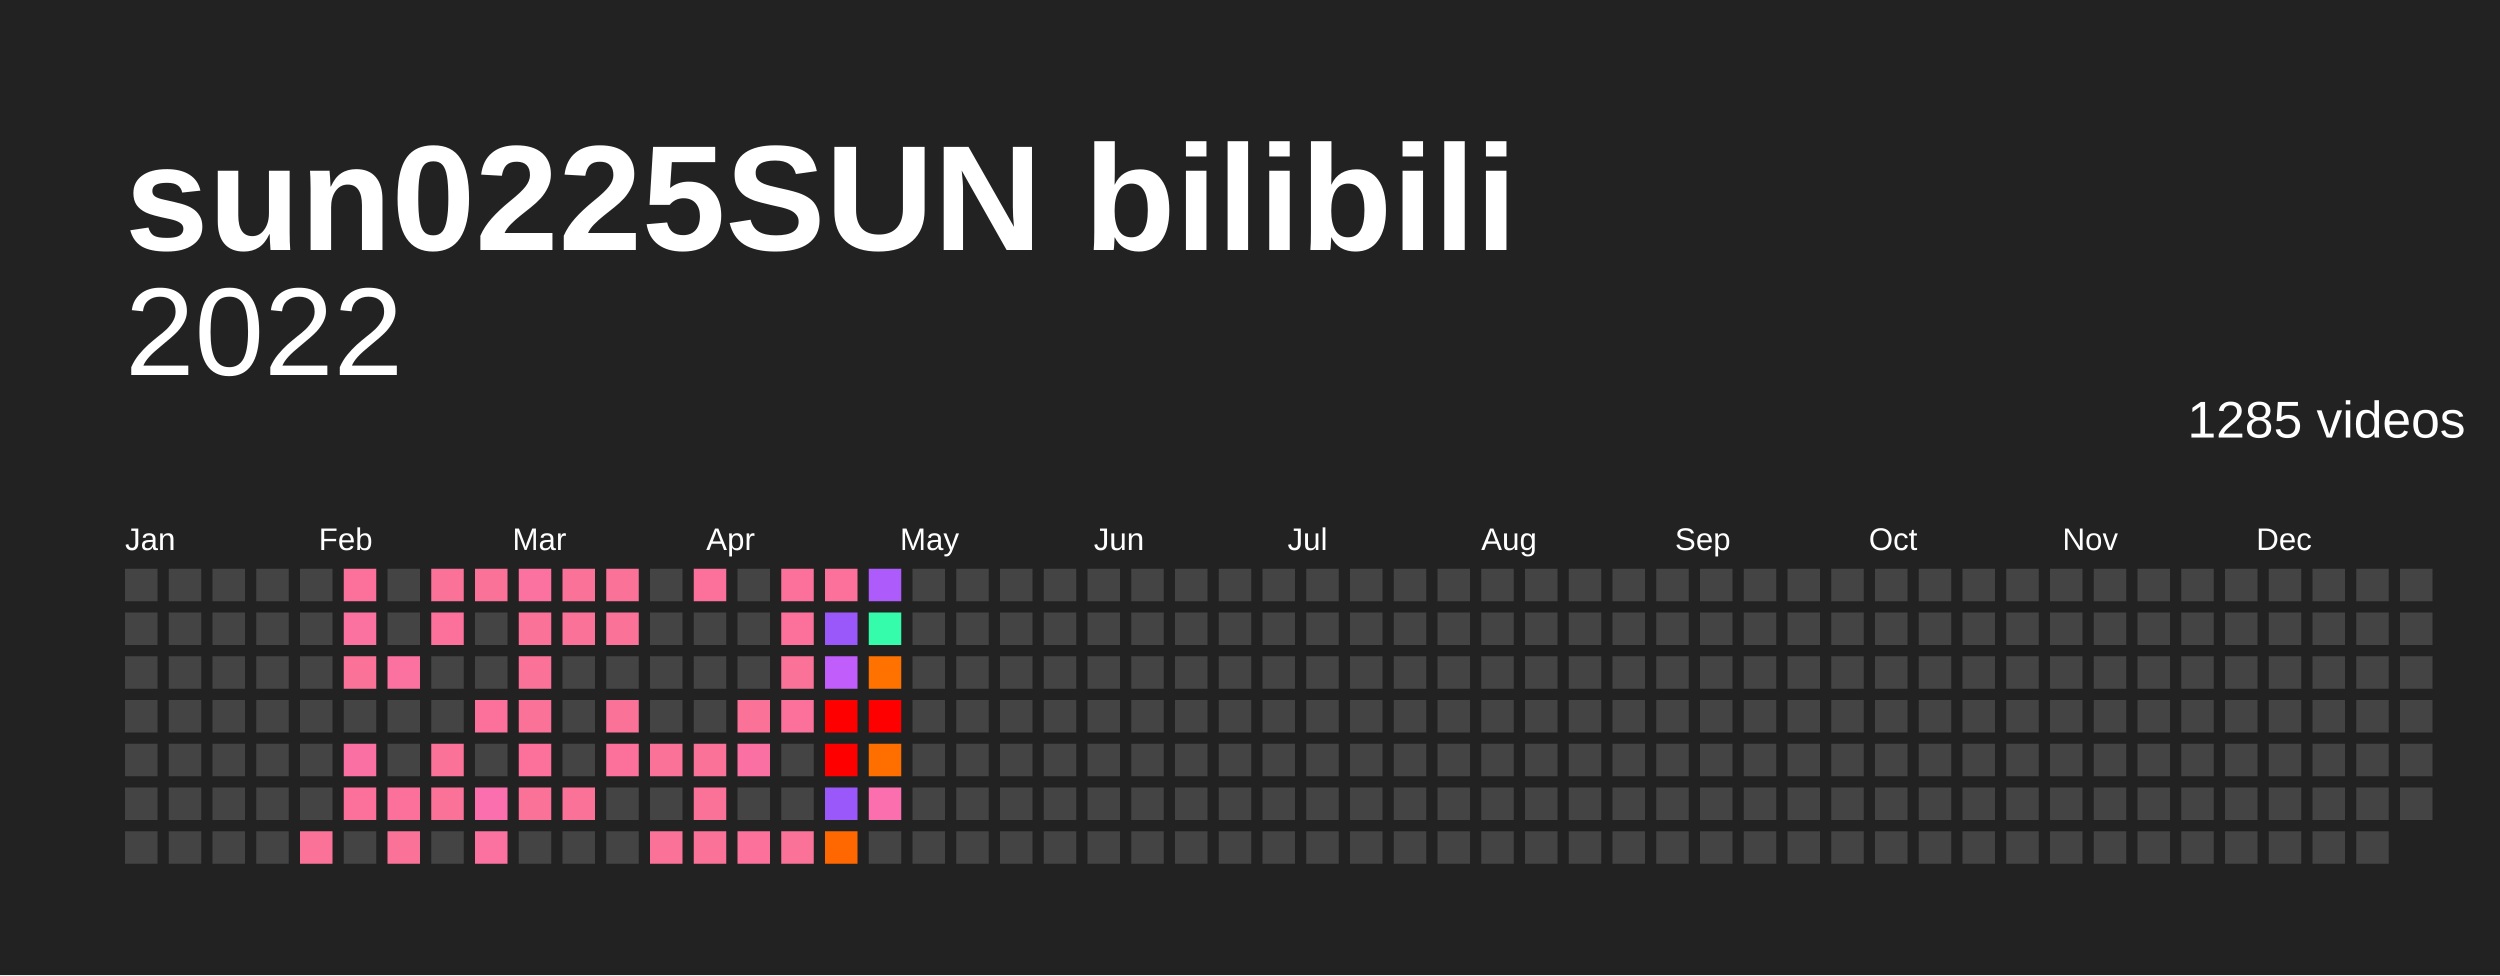
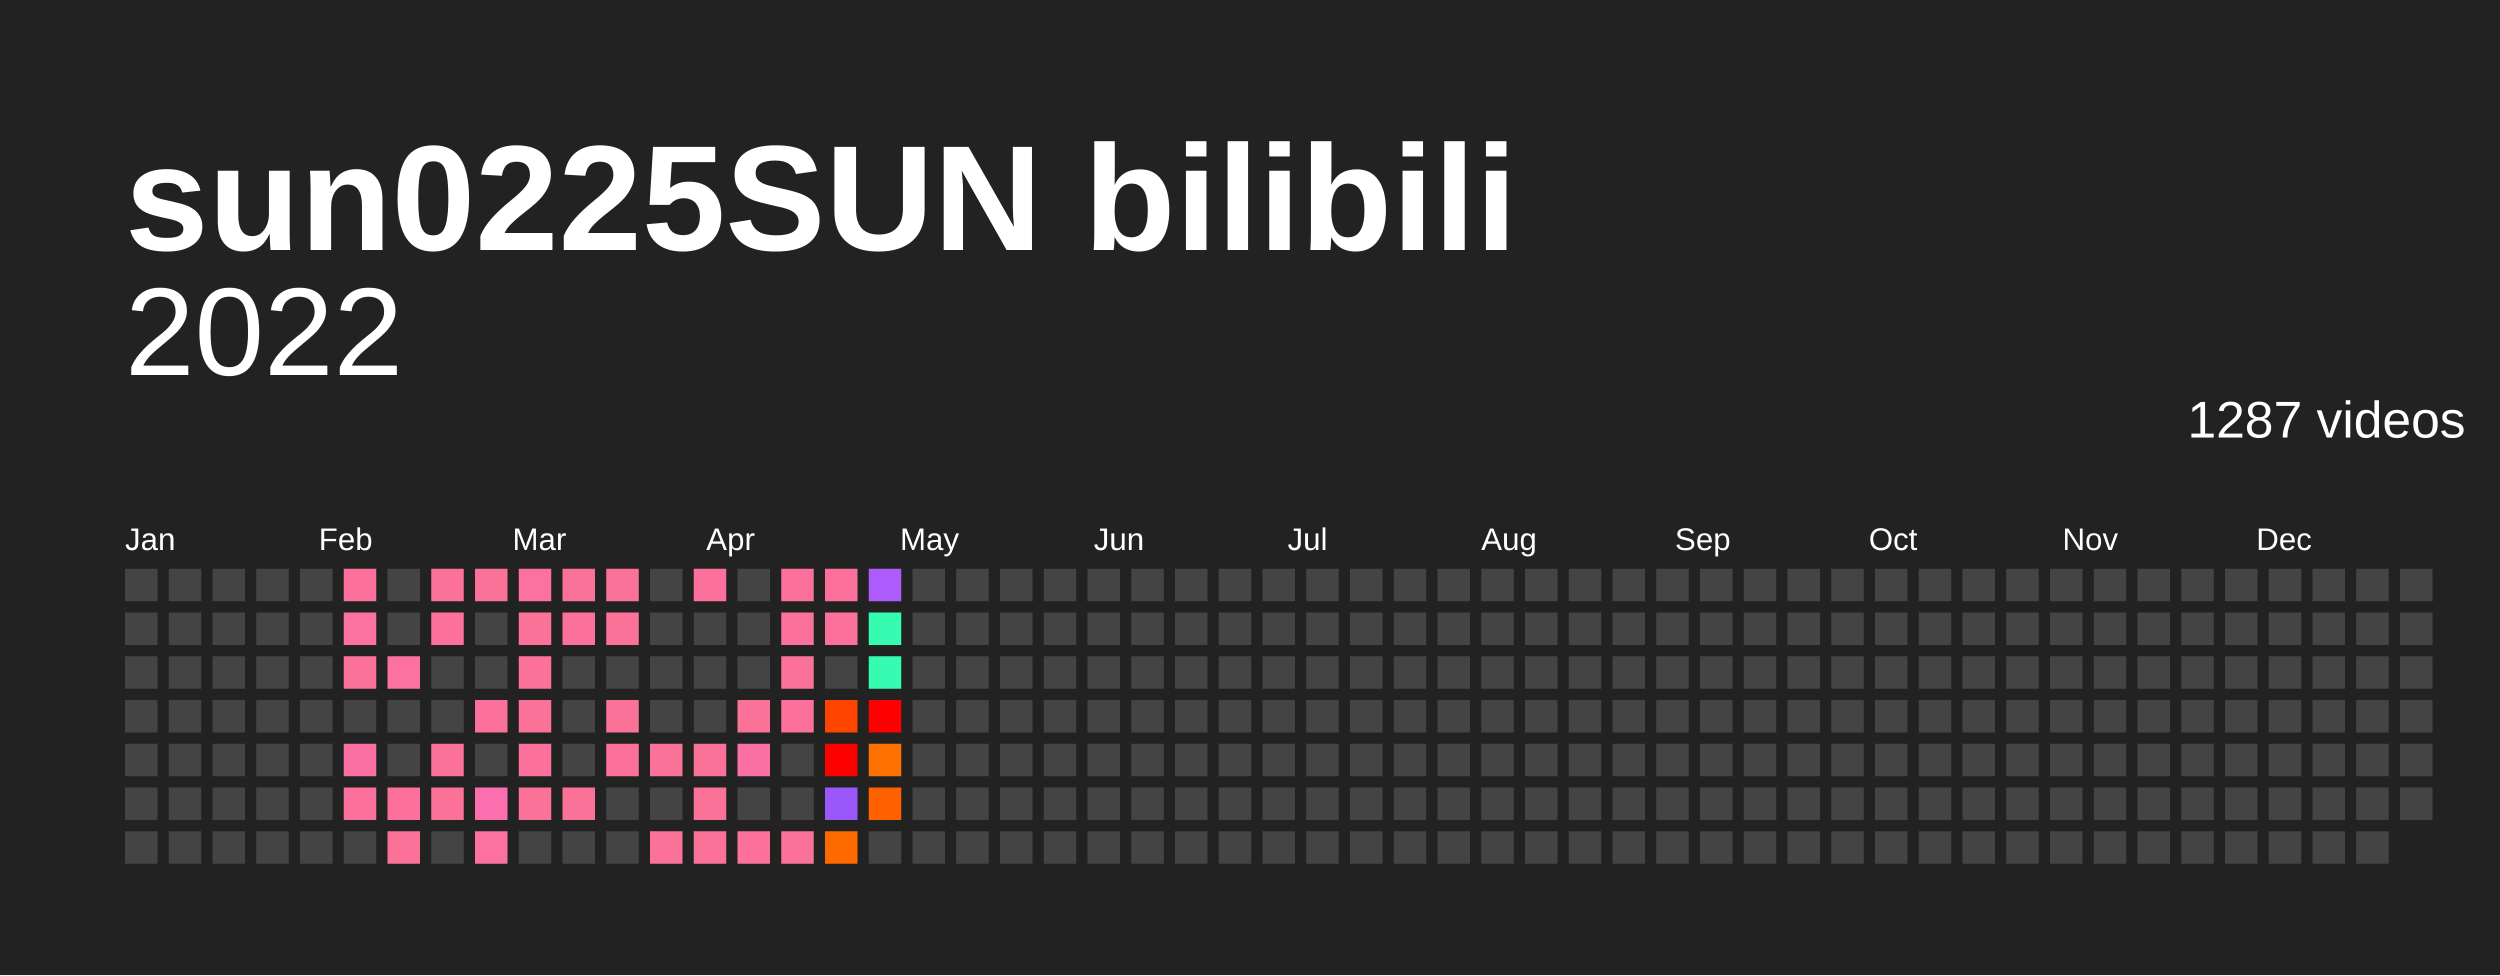
<svg xmlns="http://www.w3.org/2000/svg" baseProfile="full" height="78mm" version="1.1" viewBox="0,0,200,78" width="200mm">
  <defs />
  <rect fill="#222222" height="78" width="200" x="0" y="0" />
  <text fill="#FFFFFF" style="font-size:12px; font-family:Arial; font-weight:bold;" x="10" y="20">sun0225SUN bilibili</text>
  <text alignment-baseline="hanging" fill="#FFFFFF" style="font-size:10.0px; font-family:Arial;" x="10" y="30">2022</text>
-   <text alignment-baseline="hanging" fill="#FFFFFF" style="font-size:4.125px; font-family:Arial;" x="175" y="35">1285 videos</text>
+   <text alignment-baseline="hanging" fill="#FFFFFF" style="font-size:4.125px; font-family:Arial;" x="175" y="35">1287 videos</text>
  <text fill="#FFFFFF" style="font-size:2.5px; font-family:Arial" x="10.0" y="44">Jan</text>
  <text fill="#FFFFFF" style="font-size:2.5px; font-family:Arial" x="25.5" y="44">Feb</text>
  <text fill="#FFFFFF" style="font-size:2.5px; font-family:Arial" x="41.0" y="44">Mar</text>
  <text fill="#FFFFFF" style="font-size:2.5px; font-family:Arial" x="56.5" y="44">Apr</text>
  <text fill="#FFFFFF" style="font-size:2.5px; font-family:Arial" x="72.0" y="44">May</text>
  <text fill="#FFFFFF" style="font-size:2.5px; font-family:Arial" x="87.5" y="44">Jun</text>
  <text fill="#FFFFFF" style="font-size:2.5px; font-family:Arial" x="103.0" y="44">Jul</text>
  <text fill="#FFFFFF" style="font-size:2.5px; font-family:Arial" x="118.5" y="44">Aug</text>
  <text fill="#FFFFFF" style="font-size:2.5px; font-family:Arial" x="134.0" y="44">Sep</text>
  <text fill="#FFFFFF" style="font-size:2.5px; font-family:Arial" x="149.5" y="44">Oct</text>
  <text fill="#FFFFFF" style="font-size:2.5px; font-family:Arial" x="165.0" y="44">Nov</text>
  <text fill="#FFFFFF" style="font-size:2.5px; font-family:Arial" x="180.5" y="44">Dec</text>
  <rect fill="#444444" height="2.6" width="2.6" x="10.0" y="45.5" />
  <rect fill="#444444" height="2.6" width="2.6" x="10.0" y="49.0" />
  <rect fill="#444444" height="2.6" width="2.6" x="10.0" y="52.5" />
  <rect fill="#444444" height="2.6" width="2.6" x="10.0" y="56.0" />
  <rect fill="#444444" height="2.6" width="2.6" x="10.0" y="59.5" />
  <rect fill="#444444" height="2.6" width="2.6" x="10.0" y="63.0" />
  <rect fill="#444444" height="2.6" width="2.6" x="10.0" y="66.5" />
  <rect fill="#444444" height="2.6" width="2.6" x="13.5" y="45.5" />
  <rect fill="#444444" height="2.6" width="2.6" x="13.5" y="49.0" />
  <rect fill="#444444" height="2.6" width="2.6" x="13.5" y="52.5" />
  <rect fill="#444444" height="2.6" width="2.6" x="13.5" y="56.0" />
  <rect fill="#444444" height="2.6" width="2.6" x="13.5" y="59.5" />
  <rect fill="#444444" height="2.6" width="2.6" x="13.5" y="63.0" />
  <rect fill="#444444" height="2.6" width="2.6" x="13.5" y="66.5" />
  <rect fill="#444444" height="2.6" width="2.6" x="17.0" y="45.5" />
  <rect fill="#444444" height="2.6" width="2.6" x="17.0" y="49.0" />
  <rect fill="#444444" height="2.6" width="2.6" x="17.0" y="52.5" />
  <rect fill="#444444" height="2.6" width="2.6" x="17.0" y="56.0" />
  <rect fill="#444444" height="2.6" width="2.6" x="17.0" y="59.5" />
  <rect fill="#444444" height="2.6" width="2.6" x="17.0" y="63.0" />
  <rect fill="#444444" height="2.6" width="2.6" x="17.0" y="66.5" />
  <rect fill="#444444" height="2.6" width="2.6" x="20.5" y="45.5" />
  <rect fill="#444444" height="2.6" width="2.6" x="20.5" y="49.0" />
  <rect fill="#444444" height="2.6" width="2.6" x="20.5" y="52.5" />
  <rect fill="#444444" height="2.6" width="2.6" x="20.5" y="56.0" />
  <rect fill="#444444" height="2.6" width="2.6" x="20.5" y="59.5" />
  <rect fill="#444444" height="2.6" width="2.6" x="20.5" y="63.0" />
  <rect fill="#444444" height="2.6" width="2.6" x="20.5" y="66.5" />
  <rect fill="#444444" height="2.6" width="2.6" x="24.0" y="45.5" />
  <rect fill="#444444" height="2.6" width="2.6" x="24.0" y="49.0" />
  <rect fill="#444444" height="2.6" width="2.6" x="24.0" y="52.5" />
  <rect fill="#444444" height="2.6" width="2.6" x="24.0" y="56.0" />
  <rect fill="#444444" height="2.6" width="2.6" x="24.0" y="59.5" />
  <rect fill="#444444" height="2.6" width="2.6" x="24.0" y="63.0" />
-   <rect fill="#fb7299" height="2.6" width="2.6" x="24.0" y="66.5" />
+   <rect fill="#444444" height="2.6" width="2.6" x="24.0" y="66.5" />
  <rect fill="#fb719c" height="2.6" width="2.6" x="27.5" y="45.5" />
  <rect fill="#fb71a0" height="2.6" width="2.6" x="27.5" y="49.0" />
  <rect fill="#fb7299" height="2.6" width="2.6" x="27.5" y="52.5" />
  <rect fill="#444444" height="2.6" width="2.6" x="27.5" y="56.0" />
  <rect fill="#fb70a3" height="2.6" width="2.6" x="27.5" y="59.5" />
  <rect fill="#fb719c" height="2.6" width="2.6" x="27.5" y="63.0" />
  <rect fill="#444444" height="2.6" width="2.6" x="27.5" y="66.5" />
  <rect fill="#444444" height="2.6" width="2.6" x="31.0" y="45.5" />
  <rect fill="#444444" height="2.6" width="2.6" x="31.0" y="49.0" />
  <rect fill="#fb71a0" height="2.6" width="2.6" x="31.0" y="52.5" />
  <rect fill="#444444" height="2.6" width="2.6" x="31.0" y="56.0" />
  <rect fill="#444444" height="2.6" width="2.6" x="31.0" y="59.5" />
  <rect fill="#fb719c" height="2.6" width="2.6" x="31.0" y="63.0" />
  <rect fill="#fb7299" height="2.6" width="2.6" x="31.0" y="66.5" />
  <rect fill="#fb7299" height="2.6" width="2.6" x="34.5" y="45.5" />
  <rect fill="#fb719c" height="2.6" width="2.6" x="34.5" y="49.0" />
  <rect fill="#444444" height="2.6" width="2.6" x="34.5" y="52.5" />
  <rect fill="#444444" height="2.6" width="2.6" x="34.5" y="56.0" />
  <rect fill="#fb7299" height="2.6" width="2.6" x="34.5" y="59.5" />
  <rect fill="#fb7299" height="2.6" width="2.6" x="34.5" y="63.0" />
  <rect fill="#444444" height="2.6" width="2.6" x="34.5" y="66.5" />
  <rect fill="#fb7299" height="2.6" width="2.6" x="38.0" y="45.5" />
  <rect fill="#444444" height="2.6" width="2.6" x="38.0" y="49.0" />
  <rect fill="#444444" height="2.6" width="2.6" x="38.0" y="52.5" />
  <rect fill="#fb719c" height="2.6" width="2.6" x="38.0" y="56.0" />
  <rect fill="#444444" height="2.6" width="2.6" x="38.0" y="59.5" />
  <rect fill="#fb6fae" height="2.6" width="2.6" x="38.0" y="63.0" />
  <rect fill="#fb71a0" height="2.6" width="2.6" x="38.0" y="66.5" />
  <rect fill="#fb71a0" height="2.6" width="2.6" x="41.5" y="45.5" />
  <rect fill="#fb7299" height="2.6" width="2.6" x="41.5" y="49.0" />
  <rect fill="#fb7299" height="2.6" width="2.6" x="41.5" y="52.5" />
  <rect fill="#fb7299" height="2.6" width="2.6" x="41.5" y="56.0" />
  <rect fill="#fb719c" height="2.6" width="2.6" x="41.5" y="59.5" />
  <rect fill="#fb7299" height="2.6" width="2.6" x="41.5" y="63.0" />
  <rect fill="#444444" height="2.6" width="2.6" x="41.5" y="66.5" />
  <rect fill="#fb7299" height="2.6" width="2.6" x="45.0" y="45.5" />
-   <rect fill="#fb7299" height="2.6" width="2.6" x="45.0" y="49.0" />
+   <rect fill="#fb719c" height="2.6" width="2.6" x="45.0" y="49.0" />
  <rect fill="#444444" height="2.6" width="2.6" x="45.0" y="52.5" />
  <rect fill="#444444" height="2.6" width="2.6" x="45.0" y="56.0" />
  <rect fill="#444444" height="2.6" width="2.6" x="45.0" y="59.5" />
  <rect fill="#fb7299" height="2.6" width="2.6" x="45.0" y="63.0" />
  <rect fill="#444444" height="2.6" width="2.6" x="45.0" y="66.5" />
  <rect fill="#fb7299" height="2.6" width="2.6" x="48.5" y="45.5" />
  <rect fill="#fb7299" height="2.6" width="2.6" x="48.5" y="49.0" />
  <rect fill="#444444" height="2.6" width="2.6" x="48.5" y="52.5" />
  <rect fill="#fb7299" height="2.6" width="2.6" x="48.5" y="56.0" />
  <rect fill="#fb719c" height="2.6" width="2.6" x="48.5" y="59.5" />
  <rect fill="#444444" height="2.6" width="2.6" x="48.5" y="63.0" />
  <rect fill="#444444" height="2.6" width="2.6" x="48.5" y="66.5" />
  <rect fill="#444444" height="2.6" width="2.6" x="52.0" y="45.5" />
  <rect fill="#444444" height="2.6" width="2.6" x="52.0" y="49.0" />
  <rect fill="#444444" height="2.6" width="2.6" x="52.0" y="52.5" />
  <rect fill="#444444" height="2.6" width="2.6" x="52.0" y="56.0" />
  <rect fill="#fb7299" height="2.6" width="2.6" x="52.0" y="59.5" />
  <rect fill="#444444" height="2.6" width="2.6" x="52.0" y="63.0" />
  <rect fill="#fb7299" height="2.6" width="2.6" x="52.0" y="66.5" />
  <rect fill="#fb719c" height="2.6" width="2.6" x="55.5" y="45.5" />
  <rect fill="#444444" height="2.6" width="2.6" x="55.5" y="49.0" />
  <rect fill="#444444" height="2.6" width="2.6" x="55.5" y="52.5" />
  <rect fill="#444444" height="2.6" width="2.6" x="55.5" y="56.0" />
  <rect fill="#fb7299" height="2.6" width="2.6" x="55.5" y="59.5" />
  <rect fill="#fb7299" height="2.6" width="2.6" x="55.5" y="63.0" />
  <rect fill="#fb7299" height="2.6" width="2.6" x="55.5" y="66.5" />
  <rect fill="#444444" height="2.6" width="2.6" x="59.0" y="45.5" />
  <rect fill="#444444" height="2.6" width="2.6" x="59.0" y="49.0" />
  <rect fill="#444444" height="2.6" width="2.6" x="59.0" y="52.5" />
  <rect fill="#fb7299" height="2.6" width="2.6" x="59.0" y="56.0" />
  <rect fill="#fb70a3" height="2.6" width="2.6" x="59.0" y="59.5" />
  <rect fill="#444444" height="2.6" width="2.6" x="59.0" y="63.0" />
  <rect fill="#fb719c" height="2.6" width="2.6" x="59.0" y="66.5" />
  <rect fill="#fb719c" height="2.6" width="2.6" x="62.5" y="45.5" />
  <rect fill="#fb719c" height="2.6" width="2.6" x="62.5" y="49.0" />
  <rect fill="#fb7299" height="2.6" width="2.6" x="62.5" y="52.5" />
  <rect fill="#fb719c" height="2.6" width="2.6" x="62.5" y="56.0" />
  <rect fill="#444444" height="2.6" width="2.6" x="62.5" y="59.5" />
  <rect fill="#444444" height="2.6" width="2.6" x="62.5" y="63.0" />
  <rect fill="#fb7299" height="2.6" width="2.6" x="62.5" y="66.5" />
  <rect fill="#fb719c" height="2.6" width="2.6" x="66.0" y="45.5" />
-   <rect fill="#9a58fb" height="2.6" width="2.6" x="66.0" y="49.0" />
-   <rect fill="#c05dfb" height="2.6" width="2.6" x="66.0" y="52.5" />
-   <rect fill="red" height="2.6" width="2.6" x="66.0" y="56.0" />
+   <rect fill="#fb719c" height="2.6" width="2.6" x="66.0" y="49.0" />
+   <rect fill="#444444" height="2.6" width="2.6" x="66.0" y="52.5" />
+   <rect fill="#ff4400" height="2.6" width="2.6" x="66.0" y="56.0" />
  <rect fill="red" height="2.6" width="2.6" x="66.0" y="59.5" />
  <rect fill="#9a58fb" height="2.6" width="2.6" x="66.0" y="63.0" />
-   <rect fill="#ff6800" height="2.6" width="2.6" x="66.0" y="66.5" />
+   <rect fill="#ff6a00" height="2.6" width="2.6" x="66.0" y="66.5" />
  <rect fill="#ae5bfb" height="2.6" width="2.6" x="69.5" y="45.5" />
-   <rect fill="#34fcab" height="2.6" width="2.6" x="69.5" y="49.0" />
-   <rect fill="#ff7200" height="2.6" width="2.6" x="69.5" y="52.5" />
+   <rect fill="#35fcb1" height="2.6" width="2.6" x="69.5" y="49.0" />
+   <rect fill="#35fcb1" height="2.6" width="2.6" x="69.5" y="52.5" />
  <rect fill="red" height="2.6" width="2.6" x="69.5" y="56.0" />
-   <rect fill="#ff6f00" height="2.6" width="2.6" x="69.5" y="59.5" />
-   <rect fill="#fb6fae" height="2.6" width="2.6" x="69.5" y="63.0" />
+   <rect fill="#ff7100" height="2.6" width="2.6" x="69.5" y="59.5" />
+   <rect fill="#ff6100" height="2.6" width="2.6" x="69.5" y="63.0" />
  <rect fill="#444444" height="2.6" width="2.6" x="69.5" y="66.5" />
  <rect fill="#444444" height="2.6" width="2.6" x="73.0" y="45.5" />
  <rect fill="#444444" height="2.6" width="2.6" x="73.0" y="49.0" />
  <rect fill="#444444" height="2.6" width="2.6" x="73.0" y="52.5" />
  <rect fill="#444444" height="2.6" width="2.6" x="73.0" y="56.0" />
  <rect fill="#444444" height="2.6" width="2.6" x="73.0" y="59.5" />
  <rect fill="#444444" height="2.6" width="2.6" x="73.0" y="63.0" />
  <rect fill="#444444" height="2.6" width="2.6" x="73.0" y="66.5" />
  <rect fill="#444444" height="2.6" width="2.6" x="76.5" y="45.5" />
  <rect fill="#444444" height="2.6" width="2.6" x="76.5" y="49.0" />
  <rect fill="#444444" height="2.6" width="2.6" x="76.5" y="52.5" />
  <rect fill="#444444" height="2.6" width="2.6" x="76.5" y="56.0" />
  <rect fill="#444444" height="2.6" width="2.6" x="76.5" y="59.5" />
  <rect fill="#444444" height="2.6" width="2.6" x="76.5" y="63.0" />
  <rect fill="#444444" height="2.6" width="2.6" x="76.5" y="66.5" />
  <rect fill="#444444" height="2.6" width="2.6" x="80.0" y="45.5" />
  <rect fill="#444444" height="2.6" width="2.6" x="80.0" y="49.0" />
  <rect fill="#444444" height="2.6" width="2.6" x="80.0" y="52.5" />
  <rect fill="#444444" height="2.6" width="2.6" x="80.0" y="56.0" />
  <rect fill="#444444" height="2.6" width="2.6" x="80.0" y="59.5" />
  <rect fill="#444444" height="2.6" width="2.6" x="80.0" y="63.0" />
  <rect fill="#444444" height="2.6" width="2.6" x="80.0" y="66.5" />
  <rect fill="#444444" height="2.6" width="2.6" x="83.5" y="45.5" />
  <rect fill="#444444" height="2.6" width="2.6" x="83.5" y="49.0" />
  <rect fill="#444444" height="2.6" width="2.6" x="83.5" y="52.5" />
  <rect fill="#444444" height="2.6" width="2.6" x="83.5" y="56.0" />
  <rect fill="#444444" height="2.6" width="2.6" x="83.5" y="59.5" />
  <rect fill="#444444" height="2.6" width="2.6" x="83.5" y="63.0" />
  <rect fill="#444444" height="2.6" width="2.6" x="83.5" y="66.5" />
  <rect fill="#444444" height="2.6" width="2.6" x="87.0" y="45.5" />
  <rect fill="#444444" height="2.6" width="2.6" x="87.0" y="49.0" />
  <rect fill="#444444" height="2.6" width="2.6" x="87.0" y="52.5" />
  <rect fill="#444444" height="2.6" width="2.6" x="87.0" y="56.0" />
  <rect fill="#444444" height="2.6" width="2.6" x="87.0" y="59.5" />
  <rect fill="#444444" height="2.6" width="2.6" x="87.0" y="63.0" />
  <rect fill="#444444" height="2.6" width="2.6" x="87.0" y="66.5" />
  <rect fill="#444444" height="2.6" width="2.6" x="90.5" y="45.5" />
  <rect fill="#444444" height="2.6" width="2.6" x="90.5" y="49.0" />
  <rect fill="#444444" height="2.6" width="2.6" x="90.5" y="52.5" />
  <rect fill="#444444" height="2.6" width="2.6" x="90.5" y="56.0" />
  <rect fill="#444444" height="2.6" width="2.6" x="90.5" y="59.5" />
  <rect fill="#444444" height="2.6" width="2.6" x="90.5" y="63.0" />
  <rect fill="#444444" height="2.6" width="2.6" x="90.5" y="66.5" />
  <rect fill="#444444" height="2.6" width="2.6" x="94.0" y="45.5" />
  <rect fill="#444444" height="2.6" width="2.6" x="94.0" y="49.0" />
  <rect fill="#444444" height="2.6" width="2.6" x="94.0" y="52.5" />
  <rect fill="#444444" height="2.6" width="2.6" x="94.0" y="56.0" />
  <rect fill="#444444" height="2.6" width="2.6" x="94.0" y="59.5" />
  <rect fill="#444444" height="2.6" width="2.6" x="94.0" y="63.0" />
  <rect fill="#444444" height="2.6" width="2.6" x="94.0" y="66.5" />
  <rect fill="#444444" height="2.6" width="2.6" x="97.5" y="45.5" />
  <rect fill="#444444" height="2.6" width="2.6" x="97.5" y="49.0" />
  <rect fill="#444444" height="2.6" width="2.6" x="97.5" y="52.5" />
  <rect fill="#444444" height="2.6" width="2.6" x="97.5" y="56.0" />
  <rect fill="#444444" height="2.6" width="2.6" x="97.5" y="59.5" />
  <rect fill="#444444" height="2.6" width="2.6" x="97.5" y="63.0" />
  <rect fill="#444444" height="2.6" width="2.6" x="97.5" y="66.5" />
  <rect fill="#444444" height="2.6" width="2.6" x="101.0" y="45.5" />
  <rect fill="#444444" height="2.6" width="2.6" x="101.0" y="49.0" />
  <rect fill="#444444" height="2.6" width="2.6" x="101.0" y="52.5" />
  <rect fill="#444444" height="2.6" width="2.6" x="101.0" y="56.0" />
  <rect fill="#444444" height="2.6" width="2.6" x="101.0" y="59.5" />
  <rect fill="#444444" height="2.6" width="2.6" x="101.0" y="63.0" />
  <rect fill="#444444" height="2.6" width="2.6" x="101.0" y="66.5" />
  <rect fill="#444444" height="2.6" width="2.6" x="104.5" y="45.5" />
  <rect fill="#444444" height="2.6" width="2.6" x="104.5" y="49.0" />
  <rect fill="#444444" height="2.6" width="2.6" x="104.5" y="52.5" />
  <rect fill="#444444" height="2.6" width="2.6" x="104.5" y="56.0" />
  <rect fill="#444444" height="2.6" width="2.6" x="104.5" y="59.5" />
  <rect fill="#444444" height="2.6" width="2.6" x="104.5" y="63.0" />
  <rect fill="#444444" height="2.6" width="2.6" x="104.5" y="66.5" />
  <rect fill="#444444" height="2.6" width="2.6" x="108.0" y="45.5" />
  <rect fill="#444444" height="2.6" width="2.6" x="108.0" y="49.0" />
  <rect fill="#444444" height="2.6" width="2.6" x="108.0" y="52.5" />
  <rect fill="#444444" height="2.6" width="2.6" x="108.0" y="56.0" />
  <rect fill="#444444" height="2.6" width="2.6" x="108.0" y="59.5" />
  <rect fill="#444444" height="2.6" width="2.6" x="108.0" y="63.0" />
  <rect fill="#444444" height="2.6" width="2.6" x="108.0" y="66.5" />
  <rect fill="#444444" height="2.6" width="2.6" x="111.5" y="45.5" />
  <rect fill="#444444" height="2.6" width="2.6" x="111.5" y="49.0" />
  <rect fill="#444444" height="2.6" width="2.6" x="111.5" y="52.5" />
  <rect fill="#444444" height="2.6" width="2.6" x="111.5" y="56.0" />
  <rect fill="#444444" height="2.6" width="2.6" x="111.5" y="59.5" />
  <rect fill="#444444" height="2.6" width="2.6" x="111.5" y="63.0" />
  <rect fill="#444444" height="2.6" width="2.6" x="111.5" y="66.5" />
  <rect fill="#444444" height="2.6" width="2.6" x="115.0" y="45.5" />
  <rect fill="#444444" height="2.6" width="2.6" x="115.0" y="49.0" />
  <rect fill="#444444" height="2.6" width="2.6" x="115.0" y="52.5" />
  <rect fill="#444444" height="2.6" width="2.6" x="115.0" y="56.0" />
  <rect fill="#444444" height="2.6" width="2.6" x="115.0" y="59.5" />
  <rect fill="#444444" height="2.6" width="2.6" x="115.0" y="63.0" />
  <rect fill="#444444" height="2.6" width="2.6" x="115.0" y="66.5" />
  <rect fill="#444444" height="2.6" width="2.6" x="118.5" y="45.5" />
  <rect fill="#444444" height="2.6" width="2.6" x="118.5" y="49.0" />
  <rect fill="#444444" height="2.6" width="2.6" x="118.5" y="52.5" />
  <rect fill="#444444" height="2.6" width="2.6" x="118.5" y="56.0" />
  <rect fill="#444444" height="2.6" width="2.6" x="118.5" y="59.5" />
  <rect fill="#444444" height="2.6" width="2.6" x="118.5" y="63.0" />
  <rect fill="#444444" height="2.6" width="2.6" x="118.5" y="66.5" />
  <rect fill="#444444" height="2.6" width="2.6" x="122.0" y="45.5" />
  <rect fill="#444444" height="2.6" width="2.6" x="122.0" y="49.0" />
  <rect fill="#444444" height="2.6" width="2.6" x="122.0" y="52.5" />
  <rect fill="#444444" height="2.6" width="2.6" x="122.0" y="56.0" />
  <rect fill="#444444" height="2.6" width="2.6" x="122.0" y="59.5" />
  <rect fill="#444444" height="2.6" width="2.6" x="122.0" y="63.0" />
  <rect fill="#444444" height="2.6" width="2.6" x="122.0" y="66.5" />
  <rect fill="#444444" height="2.6" width="2.6" x="125.5" y="45.5" />
  <rect fill="#444444" height="2.6" width="2.6" x="125.5" y="49.0" />
  <rect fill="#444444" height="2.6" width="2.6" x="125.5" y="52.5" />
  <rect fill="#444444" height="2.6" width="2.6" x="125.5" y="56.0" />
  <rect fill="#444444" height="2.6" width="2.6" x="125.5" y="59.5" />
  <rect fill="#444444" height="2.6" width="2.6" x="125.5" y="63.0" />
  <rect fill="#444444" height="2.6" width="2.6" x="125.5" y="66.5" />
  <rect fill="#444444" height="2.6" width="2.6" x="129.0" y="45.5" />
  <rect fill="#444444" height="2.6" width="2.6" x="129.0" y="49.0" />
  <rect fill="#444444" height="2.6" width="2.6" x="129.0" y="52.5" />
  <rect fill="#444444" height="2.6" width="2.6" x="129.0" y="56.0" />
  <rect fill="#444444" height="2.6" width="2.6" x="129.0" y="59.5" />
  <rect fill="#444444" height="2.6" width="2.6" x="129.0" y="63.0" />
  <rect fill="#444444" height="2.6" width="2.6" x="129.0" y="66.5" />
  <rect fill="#444444" height="2.6" width="2.6" x="132.5" y="45.5" />
  <rect fill="#444444" height="2.6" width="2.6" x="132.5" y="49.0" />
  <rect fill="#444444" height="2.6" width="2.6" x="132.5" y="52.5" />
  <rect fill="#444444" height="2.6" width="2.6" x="132.5" y="56.0" />
  <rect fill="#444444" height="2.6" width="2.6" x="132.5" y="59.5" />
  <rect fill="#444444" height="2.6" width="2.6" x="132.5" y="63.0" />
  <rect fill="#444444" height="2.6" width="2.6" x="132.5" y="66.5" />
  <rect fill="#444444" height="2.6" width="2.6" x="136.0" y="45.5" />
  <rect fill="#444444" height="2.6" width="2.6" x="136.0" y="49.0" />
  <rect fill="#444444" height="2.6" width="2.6" x="136.0" y="52.5" />
  <rect fill="#444444" height="2.6" width="2.6" x="136.0" y="56.0" />
  <rect fill="#444444" height="2.6" width="2.6" x="136.0" y="59.5" />
  <rect fill="#444444" height="2.6" width="2.6" x="136.0" y="63.0" />
  <rect fill="#444444" height="2.6" width="2.6" x="136.0" y="66.5" />
  <rect fill="#444444" height="2.6" width="2.6" x="139.5" y="45.5" />
  <rect fill="#444444" height="2.6" width="2.6" x="139.5" y="49.0" />
  <rect fill="#444444" height="2.6" width="2.6" x="139.5" y="52.5" />
  <rect fill="#444444" height="2.6" width="2.6" x="139.5" y="56.0" />
  <rect fill="#444444" height="2.6" width="2.6" x="139.5" y="59.5" />
  <rect fill="#444444" height="2.6" width="2.6" x="139.5" y="63.0" />
  <rect fill="#444444" height="2.6" width="2.6" x="139.5" y="66.5" />
  <rect fill="#444444" height="2.6" width="2.6" x="143.0" y="45.5" />
  <rect fill="#444444" height="2.6" width="2.6" x="143.0" y="49.0" />
  <rect fill="#444444" height="2.6" width="2.6" x="143.0" y="52.5" />
  <rect fill="#444444" height="2.6" width="2.6" x="143.0" y="56.0" />
  <rect fill="#444444" height="2.6" width="2.6" x="143.0" y="59.5" />
  <rect fill="#444444" height="2.6" width="2.6" x="143.0" y="63.0" />
  <rect fill="#444444" height="2.6" width="2.6" x="143.0" y="66.5" />
  <rect fill="#444444" height="2.6" width="2.6" x="146.5" y="45.5" />
  <rect fill="#444444" height="2.6" width="2.6" x="146.5" y="49.0" />
  <rect fill="#444444" height="2.6" width="2.6" x="146.5" y="52.5" />
  <rect fill="#444444" height="2.6" width="2.6" x="146.5" y="56.0" />
  <rect fill="#444444" height="2.6" width="2.6" x="146.5" y="59.5" />
  <rect fill="#444444" height="2.6" width="2.6" x="146.5" y="63.0" />
  <rect fill="#444444" height="2.6" width="2.6" x="146.5" y="66.5" />
  <rect fill="#444444" height="2.6" width="2.6" x="150.0" y="45.5" />
  <rect fill="#444444" height="2.6" width="2.6" x="150.0" y="49.0" />
  <rect fill="#444444" height="2.6" width="2.6" x="150.0" y="52.5" />
  <rect fill="#444444" height="2.6" width="2.6" x="150.0" y="56.0" />
  <rect fill="#444444" height="2.6" width="2.6" x="150.0" y="59.5" />
  <rect fill="#444444" height="2.6" width="2.6" x="150.0" y="63.0" />
  <rect fill="#444444" height="2.6" width="2.6" x="150.0" y="66.5" />
  <rect fill="#444444" height="2.6" width="2.6" x="153.5" y="45.5" />
  <rect fill="#444444" height="2.6" width="2.6" x="153.5" y="49.0" />
  <rect fill="#444444" height="2.6" width="2.6" x="153.5" y="52.5" />
  <rect fill="#444444" height="2.6" width="2.6" x="153.5" y="56.0" />
  <rect fill="#444444" height="2.6" width="2.6" x="153.5" y="59.5" />
  <rect fill="#444444" height="2.6" width="2.6" x="153.5" y="63.0" />
  <rect fill="#444444" height="2.6" width="2.6" x="153.5" y="66.5" />
  <rect fill="#444444" height="2.6" width="2.6" x="157.0" y="45.5" />
  <rect fill="#444444" height="2.6" width="2.6" x="157.0" y="49.0" />
  <rect fill="#444444" height="2.6" width="2.6" x="157.0" y="52.5" />
  <rect fill="#444444" height="2.6" width="2.6" x="157.0" y="56.0" />
  <rect fill="#444444" height="2.6" width="2.6" x="157.0" y="59.5" />
  <rect fill="#444444" height="2.6" width="2.6" x="157.0" y="63.0" />
  <rect fill="#444444" height="2.6" width="2.6" x="157.0" y="66.5" />
  <rect fill="#444444" height="2.6" width="2.6" x="160.5" y="45.5" />
  <rect fill="#444444" height="2.6" width="2.6" x="160.5" y="49.0" />
  <rect fill="#444444" height="2.6" width="2.6" x="160.5" y="52.5" />
  <rect fill="#444444" height="2.6" width="2.6" x="160.5" y="56.0" />
  <rect fill="#444444" height="2.6" width="2.6" x="160.5" y="59.5" />
  <rect fill="#444444" height="2.6" width="2.6" x="160.5" y="63.0" />
  <rect fill="#444444" height="2.6" width="2.6" x="160.5" y="66.5" />
  <rect fill="#444444" height="2.6" width="2.6" x="164.0" y="45.5" />
  <rect fill="#444444" height="2.6" width="2.6" x="164.0" y="49.0" />
  <rect fill="#444444" height="2.6" width="2.6" x="164.0" y="52.5" />
  <rect fill="#444444" height="2.6" width="2.6" x="164.0" y="56.0" />
  <rect fill="#444444" height="2.6" width="2.6" x="164.0" y="59.5" />
  <rect fill="#444444" height="2.6" width="2.6" x="164.0" y="63.0" />
  <rect fill="#444444" height="2.6" width="2.6" x="164.0" y="66.5" />
  <rect fill="#444444" height="2.6" width="2.6" x="167.5" y="45.5" />
  <rect fill="#444444" height="2.6" width="2.6" x="167.5" y="49.0" />
  <rect fill="#444444" height="2.6" width="2.6" x="167.5" y="52.5" />
  <rect fill="#444444" height="2.6" width="2.6" x="167.5" y="56.0" />
  <rect fill="#444444" height="2.6" width="2.6" x="167.5" y="59.5" />
  <rect fill="#444444" height="2.6" width="2.6" x="167.5" y="63.0" />
  <rect fill="#444444" height="2.6" width="2.6" x="167.5" y="66.5" />
  <rect fill="#444444" height="2.6" width="2.6" x="171.0" y="45.5" />
  <rect fill="#444444" height="2.6" width="2.6" x="171.0" y="49.0" />
  <rect fill="#444444" height="2.6" width="2.6" x="171.0" y="52.5" />
  <rect fill="#444444" height="2.6" width="2.6" x="171.0" y="56.0" />
  <rect fill="#444444" height="2.6" width="2.6" x="171.0" y="59.5" />
  <rect fill="#444444" height="2.6" width="2.6" x="171.0" y="63.0" />
  <rect fill="#444444" height="2.6" width="2.6" x="171.0" y="66.5" />
  <rect fill="#444444" height="2.6" width="2.6" x="174.5" y="45.5" />
  <rect fill="#444444" height="2.6" width="2.6" x="174.5" y="49.0" />
  <rect fill="#444444" height="2.6" width="2.6" x="174.5" y="52.5" />
  <rect fill="#444444" height="2.6" width="2.6" x="174.5" y="56.0" />
  <rect fill="#444444" height="2.6" width="2.6" x="174.5" y="59.5" />
  <rect fill="#444444" height="2.6" width="2.6" x="174.5" y="63.0" />
  <rect fill="#444444" height="2.6" width="2.6" x="174.5" y="66.5" />
  <rect fill="#444444" height="2.6" width="2.6" x="178.0" y="45.5" />
  <rect fill="#444444" height="2.6" width="2.6" x="178.0" y="49.0" />
  <rect fill="#444444" height="2.6" width="2.6" x="178.0" y="52.5" />
  <rect fill="#444444" height="2.6" width="2.6" x="178.0" y="56.0" />
  <rect fill="#444444" height="2.6" width="2.6" x="178.0" y="59.5" />
  <rect fill="#444444" height="2.6" width="2.6" x="178.0" y="63.0" />
  <rect fill="#444444" height="2.6" width="2.6" x="178.0" y="66.5" />
  <rect fill="#444444" height="2.6" width="2.6" x="181.5" y="45.5" />
  <rect fill="#444444" height="2.6" width="2.6" x="181.5" y="49.0" />
  <rect fill="#444444" height="2.6" width="2.6" x="181.5" y="52.5" />
  <rect fill="#444444" height="2.6" width="2.6" x="181.5" y="56.0" />
  <rect fill="#444444" height="2.6" width="2.6" x="181.5" y="59.5" />
  <rect fill="#444444" height="2.6" width="2.6" x="181.5" y="63.0" />
  <rect fill="#444444" height="2.6" width="2.6" x="181.5" y="66.5" />
  <rect fill="#444444" height="2.6" width="2.6" x="185.0" y="45.5" />
  <rect fill="#444444" height="2.6" width="2.6" x="185.0" y="49.0" />
  <rect fill="#444444" height="2.6" width="2.6" x="185.0" y="52.5" />
  <rect fill="#444444" height="2.6" width="2.6" x="185.0" y="56.0" />
  <rect fill="#444444" height="2.6" width="2.6" x="185.0" y="59.5" />
  <rect fill="#444444" height="2.6" width="2.6" x="185.0" y="63.0" />
  <rect fill="#444444" height="2.6" width="2.6" x="185.0" y="66.5" />
  <rect fill="#444444" height="2.6" width="2.6" x="188.5" y="45.5" />
  <rect fill="#444444" height="2.6" width="2.6" x="188.5" y="49.0" />
  <rect fill="#444444" height="2.6" width="2.6" x="188.5" y="52.5" />
  <rect fill="#444444" height="2.6" width="2.6" x="188.5" y="56.0" />
  <rect fill="#444444" height="2.6" width="2.6" x="188.5" y="59.5" />
  <rect fill="#444444" height="2.6" width="2.6" x="188.5" y="63.0" />
  <rect fill="#444444" height="2.6" width="2.6" x="188.5" y="66.5" />
  <rect fill="#444444" height="2.6" width="2.6" x="192.0" y="45.5" />
  <rect fill="#444444" height="2.6" width="2.6" x="192.0" y="49.0" />
  <rect fill="#444444" height="2.6" width="2.6" x="192.0" y="52.5" />
  <rect fill="#444444" height="2.6" width="2.6" x="192.0" y="56.0" />
  <rect fill="#444444" height="2.6" width="2.6" x="192.0" y="59.5" />
  <rect fill="#444444" height="2.6" width="2.6" x="192.0" y="63.0" />
</svg>
